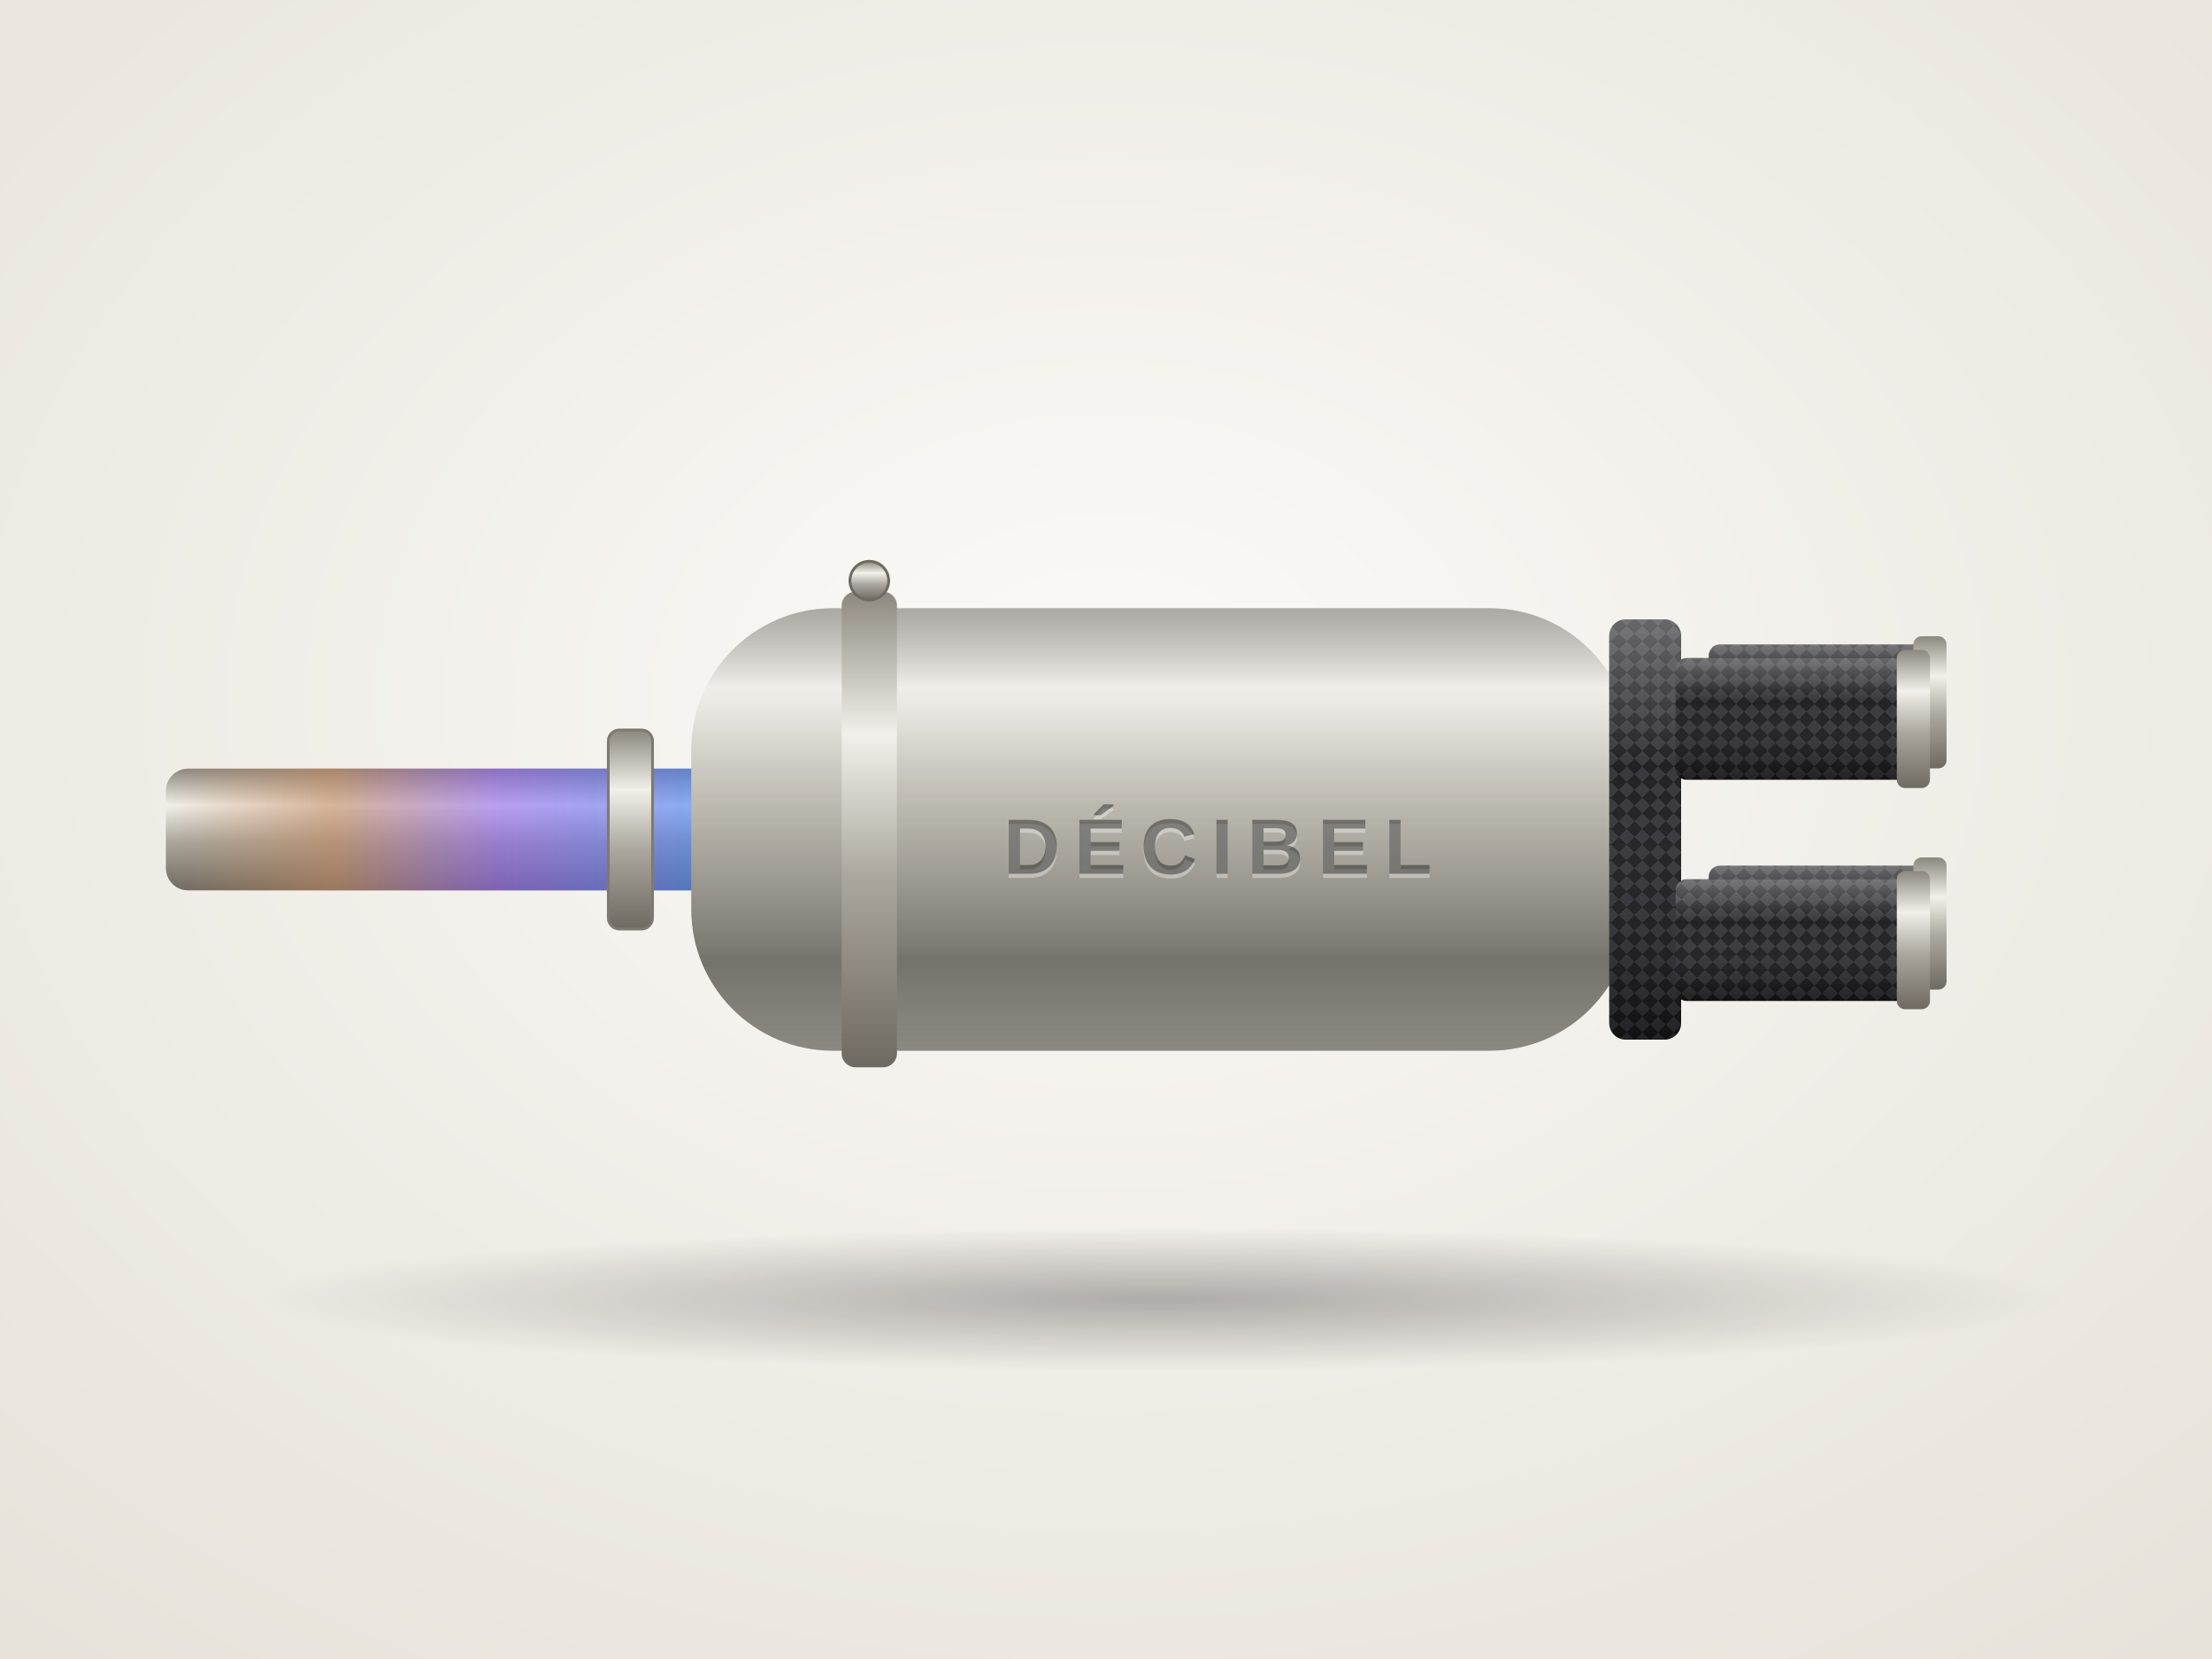
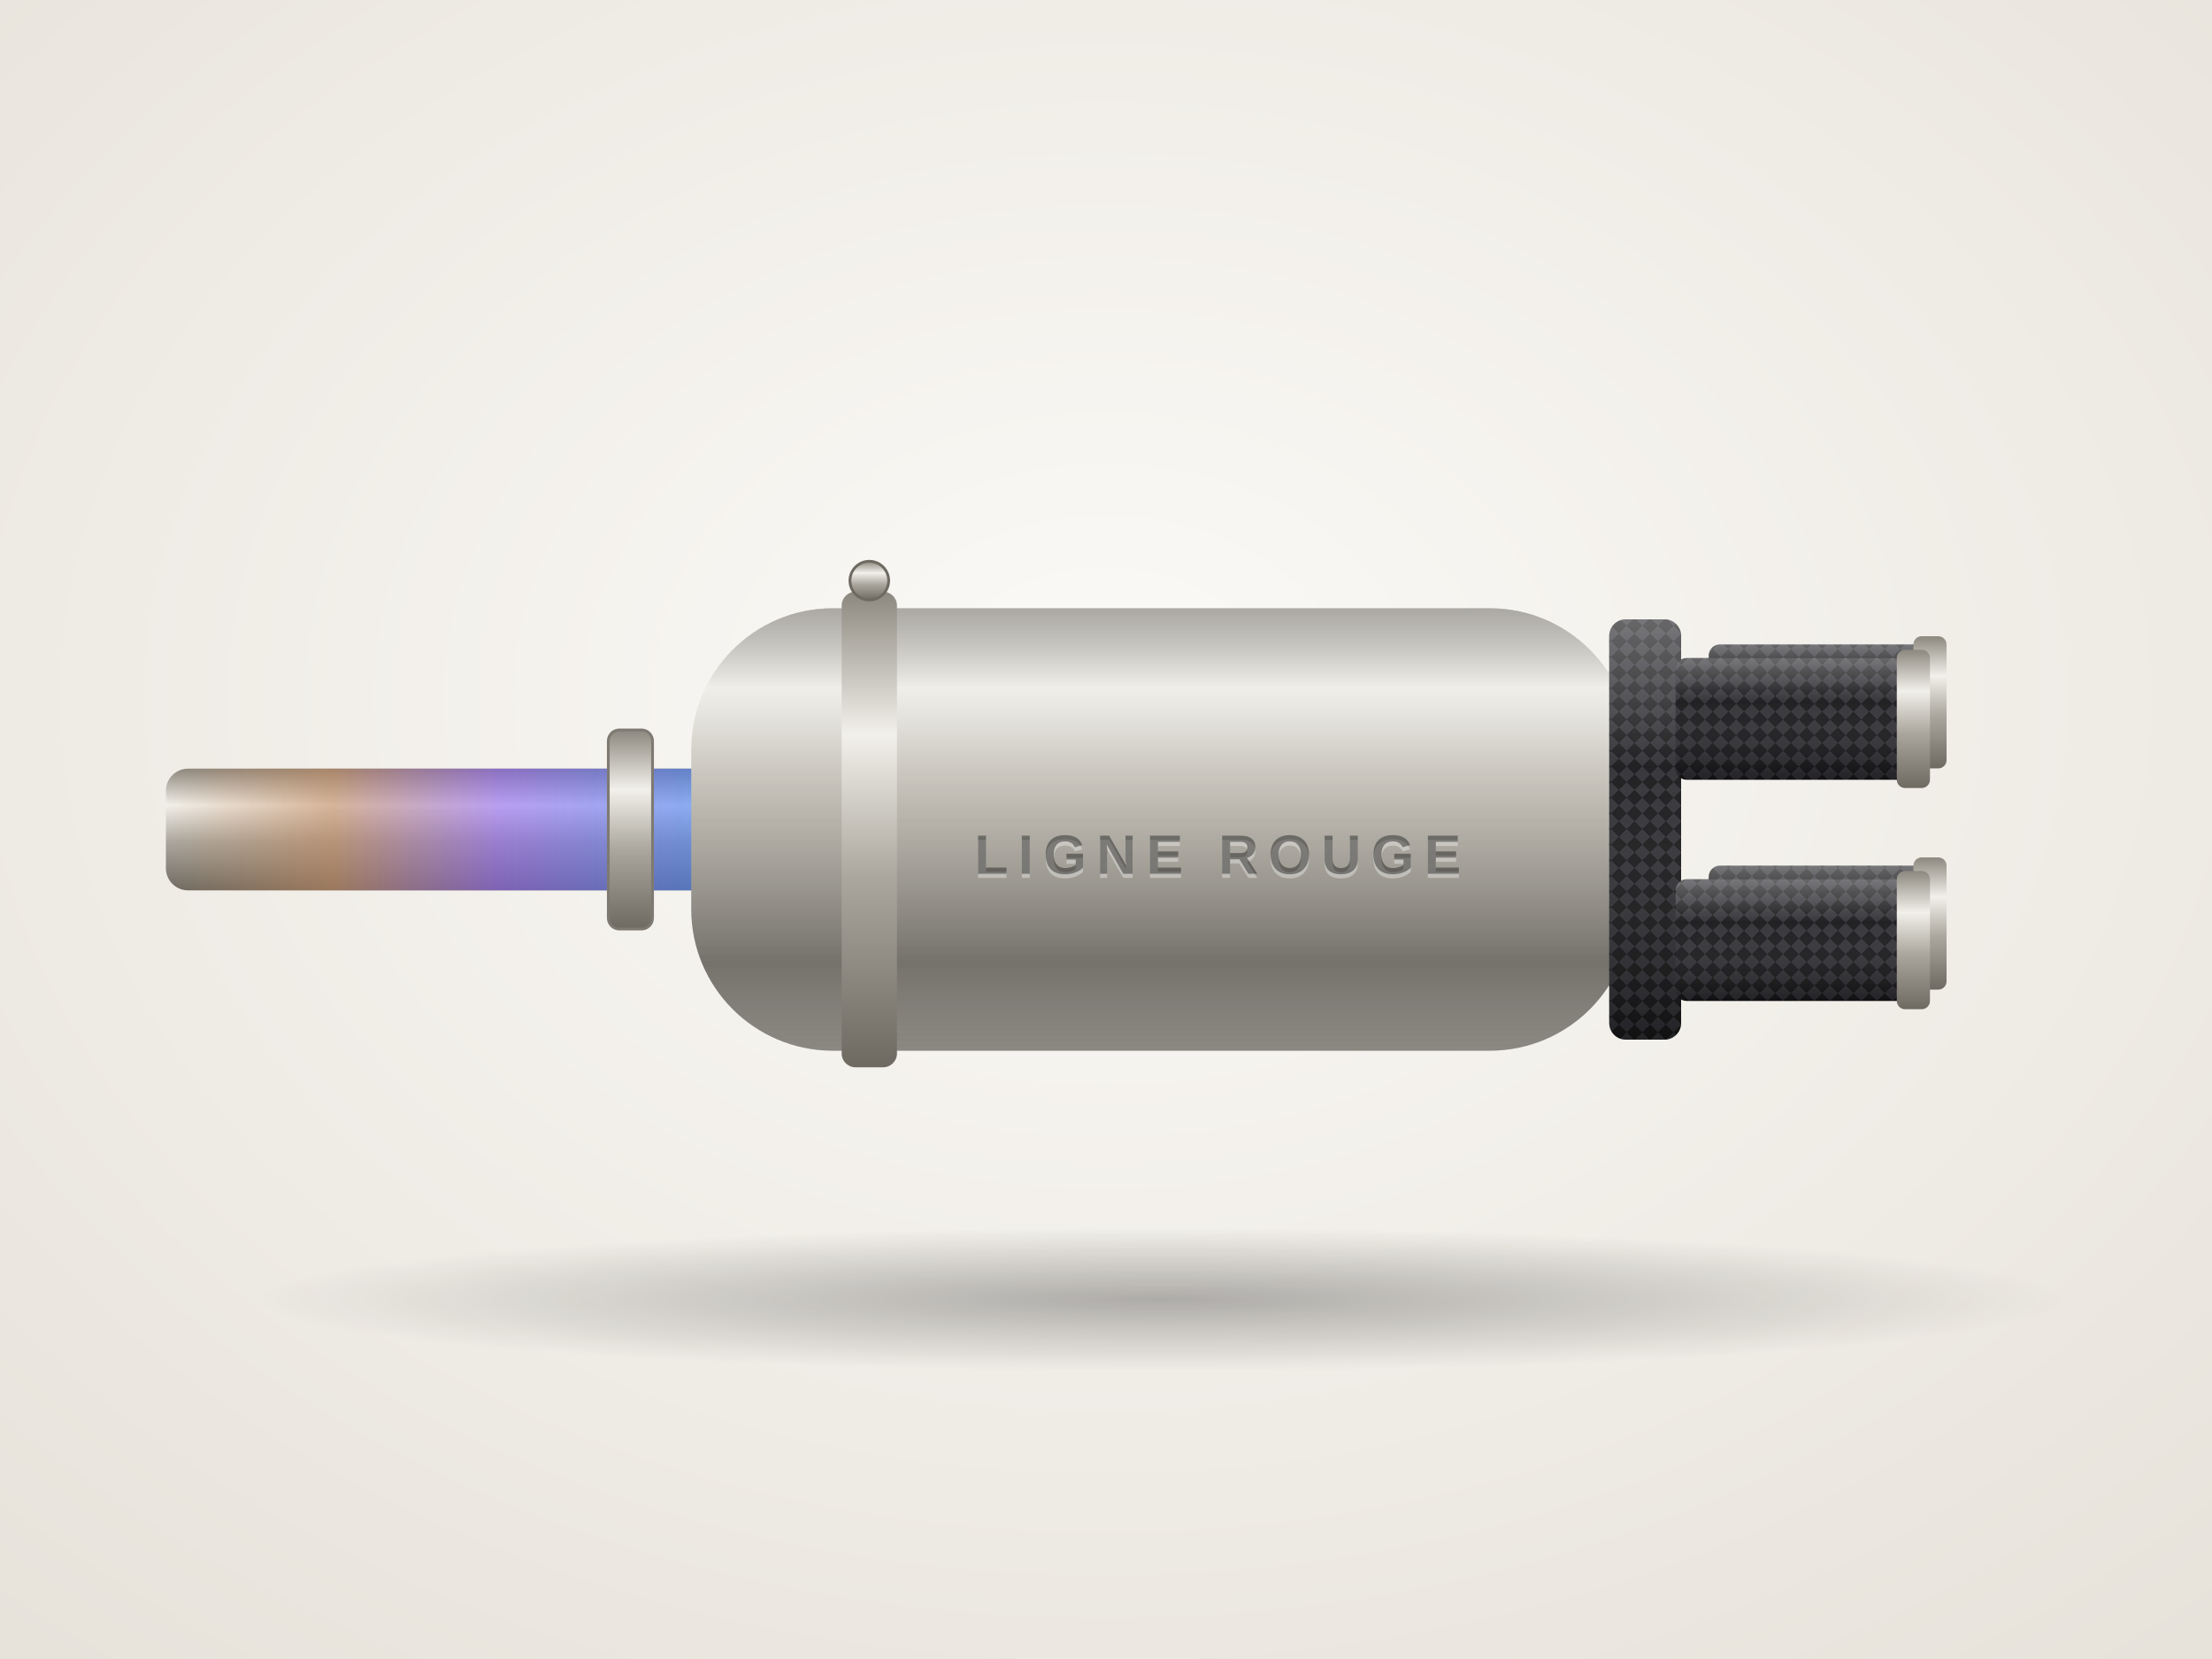
<svg xmlns="http://www.w3.org/2000/svg" viewBox="0 0 800 600" width="800" height="600">
  <defs>
    <radialGradient id="bg" cx="50%" cy="42%" r="75%">
      <stop offset="0" stop-color="#FBFAF7" />
      <stop offset="1" stop-color="#E7E2DA" />
    </radialGradient>
    <linearGradient id="metal" x1="0" y1="0" x2="0" y2="1">
      <stop offset="0" stop-color="#7E7A72" />
      <stop offset="0.18" stop-color="#ECEAE4" />
      <stop offset="0.45" stop-color="#B9B5AC" />
      <stop offset="0.8" stop-color="#7E7A72" />
      <stop offset="1" stop-color="#B9B5AC" />
    </linearGradient>
    <linearGradient id="ti" x1="0" y1="0" x2="0" y2="1">
      <stop offset="0" stop-color="#8C887F" />
      <stop offset="0.3" stop-color="#F2F0EA" />
      <stop offset="0.6" stop-color="#ABA79E" />
      <stop offset="1" stop-color="#6E6A62" />
    </linearGradient>
    <linearGradient id="heat" x1="0" y1="0" x2="1" y2="0">
      <stop offset="0" stop-color="#C08457" stop-opacity="0" />
      <stop offset="0.3" stop-color="#C08457" stop-opacity="0.55" />
      <stop offset="0.6" stop-color="#8B5CF6" stop-opacity="0.55" />
      <stop offset="1" stop-color="#3B82F6" stop-opacity="0.6" />
    </linearGradient>
    <linearGradient id="gloss" x1="0" y1="0" x2="0" y2="1">
      <stop offset="0" stop-color="#fff" stop-opacity="0.35" />
      <stop offset="0.35" stop-color="#fff" stop-opacity="0.05" />
      <stop offset="1" stop-color="#000" stop-opacity="0.25" />
    </linearGradient>
    <pattern id="carbon" width="8" height="8" patternUnits="userSpaceOnUse" patternTransform="rotate(45)">
      <rect width="8" height="8" fill="#161618" />
      <rect width="4" height="4" fill="#2E2E33" />
      <rect x="4" y="4" width="4" height="4" fill="#2E2E33" />
    </pattern>
    <radialGradient id="shadow" cx="50%" cy="50%" r="50%">
      <stop offset="0" stop-color="#000" stop-opacity="0.28" />
      <stop offset="1" stop-color="#000" stop-opacity="0" />
    </radialGradient>
    <radialGradient id="bore" cx="45%" cy="45%" r="60%">
      <stop offset="0" stop-color="#000" />
      <stop offset="0.8" stop-color="#1a1a1a" />
      <stop offset="1" stop-color="#444" />
    </radialGradient>
  </defs>
  <rect width="800" height="600" fill="url(#bg)" />
  <ellipse cx="420" cy="470" rx="330" ry="26" fill="url(#shadow)" />
  <rect x="60" y="278" width="200" height="44" rx="8" fill="url(#ti)" />
  <rect x="60" y="278" width="200" height="44" rx="8" fill="url(#heat)" />
  <rect x="220" y="264" width="16" height="72" rx="4" fill="url(#ti)" stroke="#7e7a72" stroke-width="1" />
  <rect x="250" y="220" width="340" height="160" rx="51.2" fill="url(#metal)" />
  <rect x="250" y="220" width="340" height="160" rx="51.2" fill="url(#gloss)" />
  <rect x="304.4" y="214" width="20" height="172" rx="5" fill="url(#ti)" />
  <circle cx="314.4" cy="210" r="7" fill="url(#ti)" stroke="#6e6a62" />
  <rect x="582" y="224" width="26" height="152" rx="6" fill="url(#carbon)" />
  <rect x="582" y="224" width="26" height="152" rx="6" fill="url(#gloss)" />
-   <g transform="translate(440.4 316) rotate(0)" font-family="Arial Black, Arial, sans-serif" font-weight="900" font-size="28.333" letter-spacing="5.1" text-anchor="middle">
-     <text y="1.5" fill="#fff" fill-opacity="0.35">DÉCIBEL</text>
-     <text fill="#000" fill-opacity="0.38">DÉCIBEL</text>
+   <g transform="translate(440.4 316) rotate(0)" font-family="Arial Black, Arial, sans-serif" font-weight="900" font-size="20" letter-spacing="3.6" text-anchor="middle">
+     <text y="1.5" fill="#fff" fill-opacity="0.35">LIGNE ROUGE</text>
+     <text fill="#000" fill-opacity="0.38">LIGNE ROUGE</text>
  </g>
  <rect x="618" y="233.1" width="84" height="41.8" rx="4" fill="url(#carbon)" />
  <rect x="618" y="233.1" width="84" height="41.8" rx="4" fill="url(#gloss)" />
  <rect x="692" y="230.1" width="12" height="47.8" rx="3" fill="url(#ti)" />
  <rect x="606" y="238" width="90" height="44" rx="4" fill="url(#carbon)" />
  <rect x="606" y="238" width="90" height="44" rx="4" fill="url(#gloss)" />
  <rect x="686" y="235" width="12" height="50" rx="3" fill="url(#ti)" />
  <rect x="618" y="313.1" width="84" height="41.8" rx="4" fill="url(#carbon)" />
  <rect x="618" y="313.1" width="84" height="41.8" rx="4" fill="url(#gloss)" />
  <rect x="692" y="310.1" width="12" height="47.8" rx="3" fill="url(#ti)" />
  <rect x="606" y="318" width="90" height="44" rx="4" fill="url(#carbon)" />
  <rect x="606" y="318" width="90" height="44" rx="4" fill="url(#gloss)" />
  <rect x="686" y="315" width="12" height="50" rx="3" fill="url(#ti)" />
</svg>
